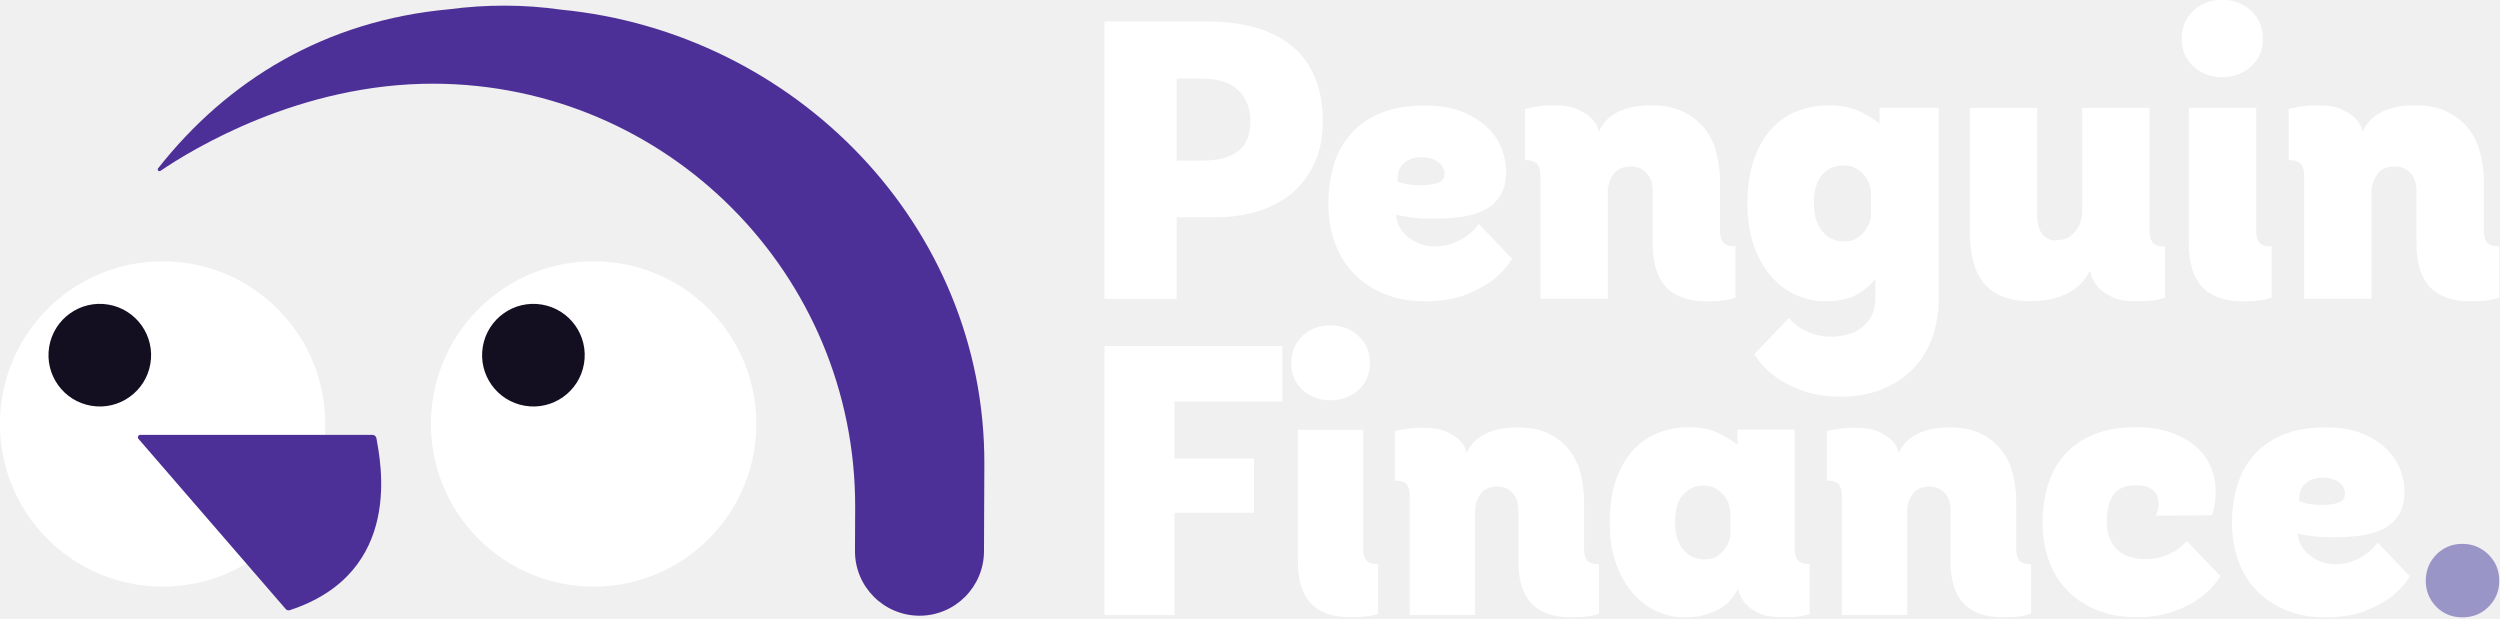
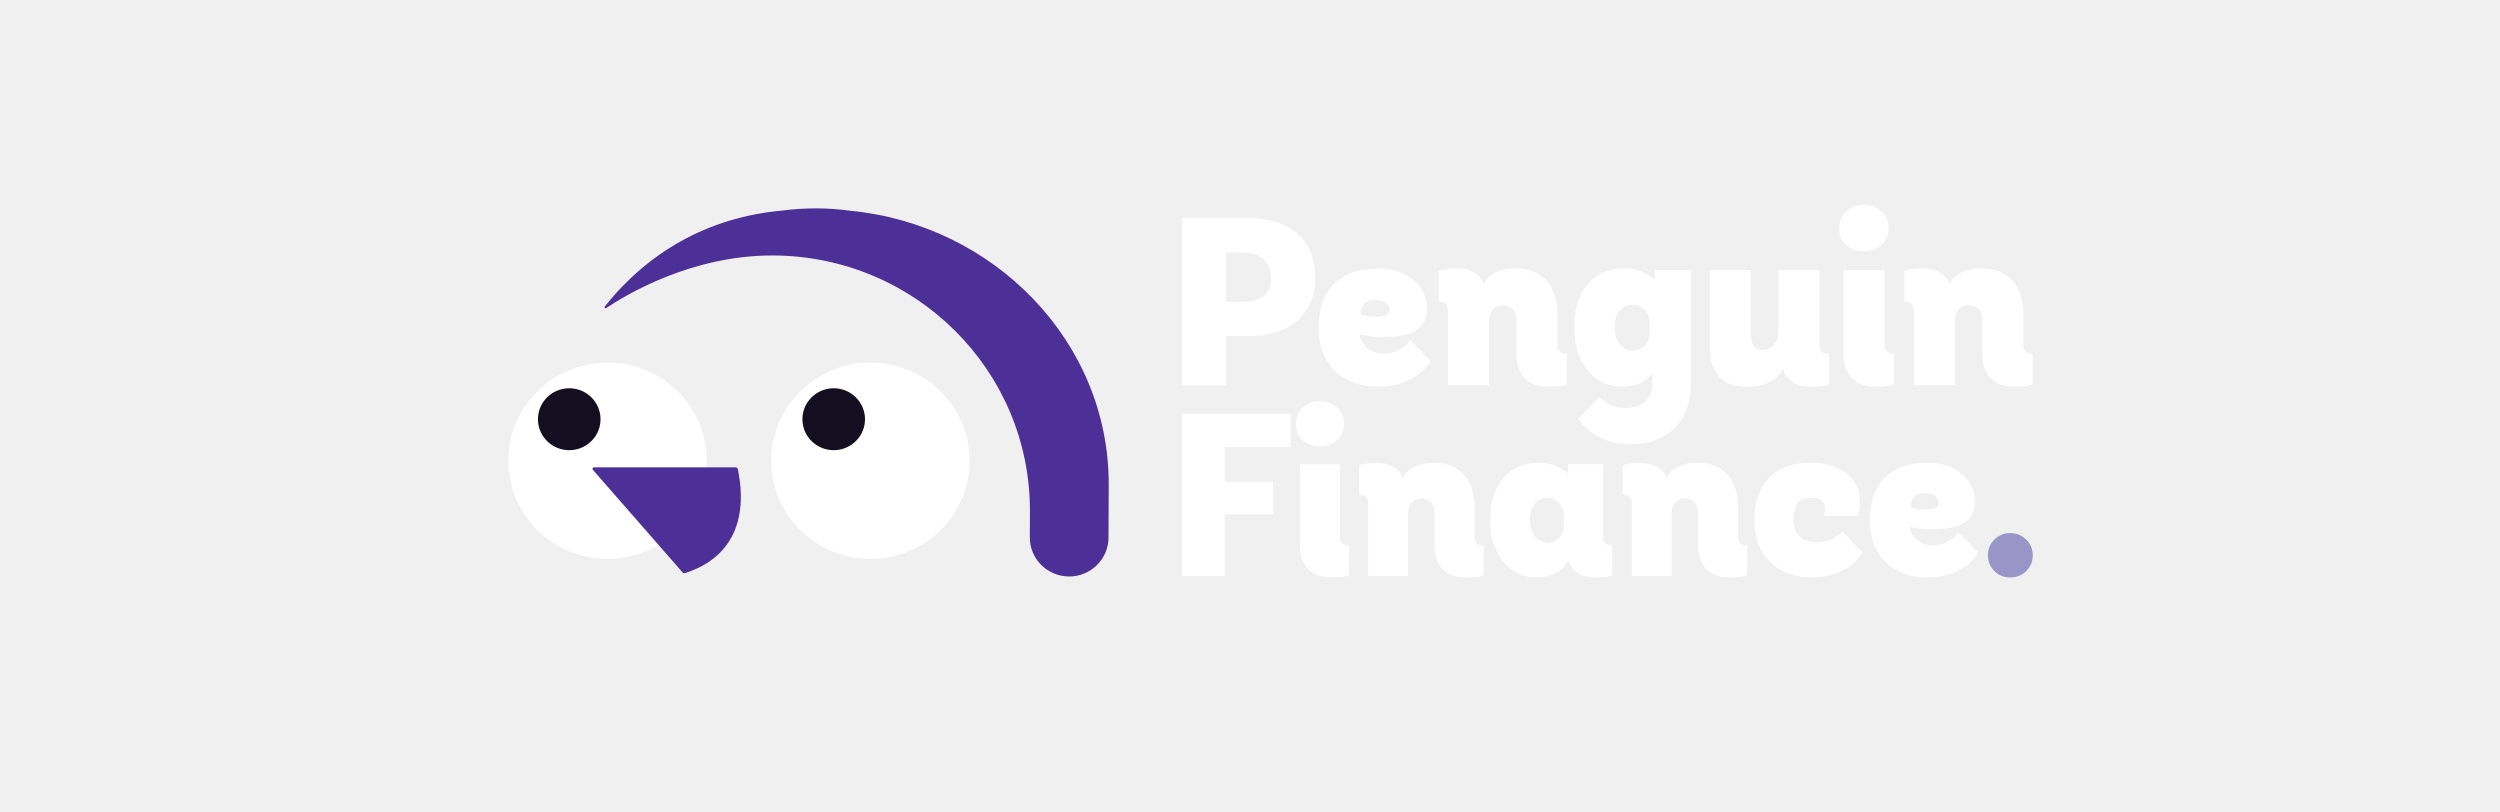
- <svg xmlns="http://www.w3.org/2000/svg" width="1374" height="340" viewBox="0 0 1374 340" fill="none">
-   <g clip-path="url(#clip0_7788_12317)">
-     <path d="M607 164.301V11.801H663.4C673.1 11.801 681.9 12.901 689.8 15.101C697.6 17.301 704.3 20.601 709.8 25.101C715.3 29.601 719.6 35.301 722.5 42.201C725.5 49.101 727 57.201 727 66.501C727 75.601 725.4 83.601 722.2 90.201C719 96.901 714.8 102.401 709.5 106.601C704.2 110.901 698 114.101 691 116.201C684 118.301 676.6 119.401 668.9 119.401H646.7V164.301H607V164.301ZM661.7 88.201C670 88.201 676.3 86.401 680.7 82.901C685.1 79.301 687.2 73.901 687.2 66.501C687.2 59.701 685 54.101 680.7 49.701C676.3 45.301 669.5 43.201 660.2 43.201H646.7V88.301H661.7V88.201Z" fill="white" />
-     <path d="M786.9 120.2C784 120.2 781.4 120.1 779.1 119.9C776.8 119.7 774.7 119.4 773 119.1C771 118.8 769.1 118.4 767.3 118V118.2C767.3 120.1 767.8 122 768.8 124.1C769.8 126.1 771.3 128 773.2 129.7C775.1 131.4 777.3 132.7 780 133.8C782.6 134.9 785.4 135.4 788.5 135.4C792.4 135.4 795.9 134.8 799 133.5C802 132.3 804.6 130.9 806.6 129.3C809.1 127.6 811.1 125.5 812.7 123L831 142.2C828.4 146.6 824.8 150.5 820.3 154C816.5 156.9 811.6 159.6 805.5 162C799.4 164.4 791.9 165.6 783.1 165.6C775 165.6 767.7 164.3 761.2 161.7C754.7 159.1 749.2 155.5 744.5 150.8C739.9 146.2 736.3 140.5 733.8 133.9C731.3 127.3 730.1 120 730.1 112C730.1 104.3 731.1 97.2 733.1 90.5C735.1 83.9 738.3 78.2 742.6 73.4C746.9 68.6 752.4 64.8 759 62.1C765.7 59.3 773.7 58 783.2 58C791.6 58 798.7 59.2 804.4 61.7C810.1 64.2 814.7 67.2 818.2 70.8C821.7 74.4 824.2 78.3 825.6 82.5C827 86.6 827.8 90.4 827.8 93.7C827.8 98.9 826.9 103.3 825 106.7C823.1 110.1 820.4 112.8 816.8 114.9C813.2 116.9 808.9 118.4 803.8 119.1C798.8 119.9 793.2 120.2 786.9 120.2ZM768 99.6C768.7 100 769.7 100.4 771 100.7C773.2 101.4 776.4 101.8 780.8 101.8C784.7 101.8 787.9 101.4 790.3 100.5C792.7 99.6 793.9 98 793.9 95.5C793.9 93 792.8 90.9 790.5 89.1C788.2 87.3 785.1 86.4 781 86.4C777.1 86.4 773.9 87.5 771.5 89.7C769.2 91.7 768 95.1 768 99.6Z" fill="white" />
-     <path d="M953.8 163.6C952.6 164 951.3 164.4 949.7 164.7C948.2 165 946.5 165.2 944.6 165.4C942.6 165.5 940.4 165.6 937.7 165.6C918.1 165.6 908.3 155.1 908.3 134V105C908.3 100.6 907.2 97.3 904.9 95C902.6 92.7 899.9 91.5 896.5 91.5C894 91.5 892 91.9 890.4 92.7C888.8 93.5 887.5 94.6 886.6 95.9C885.7 97.2 885 98.6 884.5 100C884.1 101.5 883.8 102.8 883.6 104.1V164.2H846.6V96.5C846.6 93.7 846 91.6 844.9 90.2C843.7 88.8 841.5 88 838.1 88V59.9C839.3 59.6 840.6 59.3 842.2 59C843.5 58.7 845.2 58.5 847.2 58.2C849.2 58 851.6 57.9 854.2 57.9C859.6 57.9 863.9 58.6 867.1 60.1C870.3 61.6 872.8 63.1 874.5 64.9C876.2 66.6 877.4 68.3 877.9 69.8C878.4 71.3 878.7 72.2 878.7 72.3V72.5C879.4 70.8 880.4 69.1 881.7 67.4C883 65.7 884.8 64.2 887.1 62.7C889.4 61.3 892.3 60.1 895.6 59.2C898.9 58.3 903 57.9 907.8 57.9C914.5 57.9 920.2 59 924.9 61.3C929.6 63.6 933.5 66.6 936.6 70.3C939.6 74.1 941.9 78.5 943.2 83.6C944.6 88.7 945.3 94.1 945.3 99.9V126.9C945.3 129.7 945.9 131.8 947 133.2C948.2 134.7 950.4 135.4 953.8 135.4V163.6V163.6Z" fill="white" />
-     <path d="M1030.5 153.4C1028.5 156.3 1025.3 159.1 1020.9 161.7C1016.5 164.3 1010.4 165.6 1002.6 165.6C997.7 165.6 992.7 164.5 987.7 162.4C982.7 160.3 978.1 157 974.1 152.6C970 148.2 966.7 142.6 964.2 135.8C961.7 129 960.4 121.1 960.4 111.9C960.4 102.2 961.7 93.9 964.2 87C966.7 80.1 970.1 74.5 974.2 70.2C978.3 65.9 983.1 62.8 988.5 60.8C993.9 58.8 999.4 57.9 1005.1 57.9C1012.1 57.9 1017.9 59.1 1022.5 61.4C1027.1 63.7 1030.6 65.9 1033 67.9V59.2H1065.5V164.4C1065.5 172.4 1064.2 179.7 1061.7 186.3C1059.2 192.9 1055.6 198.5 1050.9 203.2C1046.3 207.8 1040.6 211.5 1034 214.1C1027.4 216.7 1020.1 218 1012.1 218C1003.2 218 995.8 216.8 989.7 214.4C983.6 212 978.7 209.4 974.9 206.4C970.4 202.9 966.8 199 964.2 194.6L983.2 174.8C984.8 176.7 986.8 178.4 989.1 180C991.1 181.3 993.6 182.5 996.4 183.5C999.2 184.5 1002.7 185 1006.7 185C1009.5 185 1012.3 184.6 1015.2 183.9C1018.1 183.2 1020.7 182 1022.9 180.3C1025.1 178.6 1027 176.5 1028.5 173.8C1030 171.1 1030.7 167.8 1030.7 163.9V153.4H1030.5ZM1028.3 105.7C1028.3 104.4 1028 102.9 1027.4 101.2C1026.8 99.5 1025.9 97.9 1024.7 96.4C1023.5 94.9 1021.9 93.6 1020 92.5C1018.1 91.4 1015.8 90.9 1013 90.9C1008.4 90.9 1004.5 92.6 1001.5 96C998.5 99.4 996.9 104.6 996.9 111.6C996.9 115.5 997.4 118.8 998.4 121.5C999.4 124.2 1000.7 126.4 1002.3 128C1003.9 129.7 1005.7 130.9 1007.6 131.6C1009.6 132.3 1011.4 132.7 1013.2 132.7C1016.5 132.7 1019.2 132 1021.2 130.5C1023.2 129 1024.6 127.5 1025.7 125.8C1026.7 124.1 1027.4 122.6 1027.8 121.3C1028.2 120 1028.3 119.5 1028.3 119.8V105.7V105.7Z" fill="white" />
-     <path d="M1189.9 163.601C1188.7 164.001 1187.4 164.401 1185.8 164.701C1184.3 165.001 1182.6 165.201 1180.7 165.401C1178.7 165.501 1176.5 165.601 1173.8 165.601C1168.3 165.601 1163.9 164.801 1160.5 163.101C1157.2 161.401 1154.6 159.601 1152.9 157.501C1151.2 155.501 1150 153.601 1149.5 151.801C1149 150.101 1148.7 149.101 1148.7 149.001V148.801C1147.8 150.501 1146.6 152.401 1145 154.401C1143.4 156.401 1141.3 158.201 1138.8 159.801C1136.3 161.501 1133.1 162.801 1129.3 163.901C1125.5 165.001 1121 165.501 1115.8 165.501C1109.3 165.501 1103.9 164.501 1099.6 162.601C1095.3 160.601 1091.9 157.901 1089.4 154.401C1086.9 150.901 1085.1 146.901 1084.1 142.301C1083.1 137.701 1082.6 132.801 1082.6 127.601V59.301H1119.6V117.701C1119.6 122.501 1120.5 126.101 1122.3 128.501C1124.1 130.901 1126.5 132.101 1129.4 132.101C1133.2 132.101 1136.1 131.301 1138.1 129.601C1140.1 127.901 1141.6 126.101 1142.6 124.201C1143.5 122.201 1144.1 120.401 1144.2 118.601C1144.3 116.901 1144.4 115.801 1144.4 115.601V59.301H1181.4V127.001C1181.4 129.801 1182 131.901 1183.1 133.301C1184.3 134.801 1186.5 135.501 1189.9 135.501V163.601Z" fill="white" />
-     <path d="M1243.7 21.3C1243.7 27.5 1241.5 32.6 1237.2 36.5C1232.8 40.4 1227.5 42.4 1221.3 42.4C1215.1 42.4 1209.8 40.4 1205.5 36.5C1201.2 32.6 1199.1 27.5 1199.1 21.3C1199.1 15.1 1201.2 9.9 1205.5 5.9C1209.8 1.9 1215 -0.1 1221.3 -0.1C1227.5 -0.1 1232.8 1.9 1237.2 5.9C1241.6 10 1243.7 15.1 1243.7 21.3ZM1248.5 163.6C1247.3 164 1246 164.4 1244.4 164.7C1242.9 165 1241.2 165.2 1239.3 165.4C1237.3 165.5 1235.1 165.6 1232.4 165.6C1212.8 165.6 1203 155.1 1203 134V59.3H1240V127C1240 129.8 1240.6 131.9 1241.7 133.3C1242.9 134.8 1245.1 135.5 1248.5 135.5V163.6Z" fill="white" />
-     <path d="M1373.6 163.6C1372.4 164 1371.1 164.4 1369.5 164.7C1368 165 1366.3 165.2 1364.4 165.4C1362.4 165.5 1360.2 165.6 1357.5 165.6C1337.9 165.6 1328.1 155.1 1328.1 134V105C1328.1 100.6 1327 97.3 1324.7 95C1322.4 92.7 1319.7 91.5 1316.3 91.5C1313.8 91.5 1311.8 91.9 1310.2 92.7C1308.6 93.5 1307.3 94.6 1306.4 95.9C1305.5 97.2 1304.8 98.6 1304.3 100C1303.9 101.5 1303.6 102.8 1303.4 104.1V164.2H1266.4V96.5C1266.4 93.7 1265.8 91.6 1264.7 90.2C1263.5 88.8 1261.3 88 1257.9 88V59.9C1259.1 59.6 1260.4 59.3 1262 59C1263.3 58.7 1265 58.5 1267 58.2C1269 58 1271.4 57.9 1274 57.9C1279.4 57.9 1283.7 58.6 1286.9 60.1C1290.1 61.6 1292.6 63.1 1294.3 64.9C1296 66.6 1297.2 68.3 1297.7 69.8C1298.2 71.3 1298.5 72.2 1298.5 72.3V72.5C1299.2 70.8 1300.2 69.1 1301.5 67.4C1302.8 65.7 1304.6 64.2 1306.9 62.7C1309.2 61.3 1312.1 60.1 1315.4 59.2C1318.7 58.3 1322.8 57.9 1327.6 57.9C1334.3 57.9 1340 59 1344.7 61.3C1349.4 63.6 1353.3 66.6 1356.4 70.3C1359.4 74.1 1361.7 78.5 1363 83.6C1364.4 88.7 1365.1 94.1 1365.1 99.9V126.9C1365.1 129.7 1365.7 131.8 1366.8 133.2C1368 134.7 1370.2 135.4 1373.6 135.4V163.6Z" fill="white" />
-     <path d="M607 338V190.2H704.8V220.6H645.5V252H689.2V281.8H645.5V338H607Z" fill="white" />
-     <path d="M752.9 199.501C752.9 205.601 750.8 210.501 746.6 214.301C742.4 218.101 737.2 220.001 731.2 220.001C725.1 220.001 720 218.101 715.9 214.301C711.7 210.501 709.7 205.601 709.7 199.501C709.7 193.401 711.8 188.501 715.9 184.601C720 180.701 725.2 178.801 731.2 178.801C737.2 178.801 742.4 180.701 746.6 184.601C750.8 188.501 752.9 193.401 752.9 199.501ZM757.5 337.301C756.4 337.701 755 338.101 753.5 338.401C752.1 338.701 750.4 338.901 748.5 339.001C746.6 339.101 744.4 339.201 741.8 339.201C722.8 339.201 713.3 329.001 713.3 308.601V236.201H749.2V301.901C749.2 304.601 749.8 306.601 750.9 308.001C752 309.401 754.2 310.101 757.4 310.101V337.301H757.5Z" fill="white" />
-     <path d="M878.7 337.3C877.6 337.7 876.2 338.1 874.7 338.4C873.3 338.7 871.6 338.9 869.7 339C867.8 339.1 865.6 339.2 863 339.2C844 339.2 834.5 329 834.5 308.6V280.5C834.5 276.3 833.4 273 831.2 270.8C829 268.6 826.3 267.4 823.1 267.4C820.7 267.4 818.7 267.8 817.2 268.6C815.6 269.4 814.4 270.4 813.5 271.7C812.6 273 811.9 274.3 811.5 275.7C811.1 277.1 810.8 278.4 810.7 279.7V338H774.8V272.3C774.8 269.6 774.2 267.6 773.1 266.2C772 264.8 769.8 264.1 766.6 264.1V236.9C767.7 236.6 769.1 236.3 770.6 236.1C771.9 235.8 773.5 235.6 775.5 235.4C777.5 235.2 779.7 235.1 782.3 235.1C787.5 235.1 791.7 235.8 794.8 237.2C797.9 238.6 800.3 240.2 802 241.8C803.7 243.5 804.8 245.1 805.3 246.5C805.8 248 806 248.8 806 248.9V249.1C806.7 247.4 807.7 245.8 809 244.1C810.3 242.5 812 241 814.3 239.6C816.5 238.2 819.3 237.1 822.5 236.2C825.7 235.4 829.7 234.9 834.3 234.9C840.8 234.9 846.3 236 850.9 238.2C855.5 240.4 859.2 243.3 862.2 247C865.2 250.7 867.3 255 868.6 259.9C869.9 264.8 870.6 270.1 870.6 275.7V301.9C870.6 304.6 871.2 306.6 872.3 308C873.4 309.4 875.6 310.1 878.8 310.1V337.3H878.7Z" fill="white" />
-     <path d="M995 337.301C993.9 337.701 992.5 338.101 991 338.401C989.6 338.701 987.9 338.901 986 339.001C984.1 339.101 981.9 339.201 979.3 339.201C973.8 339.201 969.5 338.401 966.3 336.801C963.1 335.201 960.7 333.401 959.1 331.501C957.5 329.601 956.2 327.001 955.2 323.801V323.601C954.5 325.001 953.5 326.601 952.2 328.401C950.9 330.201 949.1 331.901 946.8 333.501C944.5 335.101 941.6 336.501 938.1 337.601C934.6 338.701 930.5 339.301 925.7 339.301C920.9 339.301 916.1 338.301 911.2 336.201C906.3 334.201 901.9 331.001 898 326.701C894.1 322.401 890.9 317.001 888.4 310.401C885.9 303.901 884.7 296.101 884.7 287.301C884.7 277.901 885.9 269.801 888.4 263.101C890.9 256.401 894.1 251.001 898.1 246.801C902.1 242.701 906.7 239.601 911.9 237.701C917.1 235.801 922.5 234.801 927.9 234.801C934.7 234.801 940.3 235.901 944.8 238.201C949.3 240.501 952.7 242.601 954.9 244.501V236.101H986.4V301.801C986.4 304.501 987 306.501 988.1 307.901C989.2 309.301 991.4 310.001 994.6 310.001V337.301H995ZM950.9 281.201C950.9 279.901 950.6 278.501 950.1 276.901C949.5 275.301 948.7 273.701 947.5 272.301C946.3 270.801 944.8 269.601 943 268.501C941.2 267.401 938.9 266.901 936.2 266.901C931.7 266.901 928 268.601 925 271.901C922 275.201 920.6 280.201 920.6 287.001C920.6 290.801 921.1 294.001 922.1 296.601C923.1 299.201 924.3 301.301 925.9 302.901C927.4 304.501 929.2 305.701 931.1 306.401C933 307.101 934.8 307.501 936.5 307.501C939.7 307.501 942.3 306.801 944.2 305.401C946.1 304.001 947.5 302.501 948.5 300.901C949.5 299.301 950.2 297.801 950.5 296.601C950.8 295.301 951 294.801 951 295.101V281.201H950.9Z" fill="white" />
-     <path d="M1116.2 337.3C1115.1 337.7 1113.7 338.1 1112.2 338.4C1110.8 338.7 1109.1 338.9 1107.2 339C1105.3 339.1 1103.1 339.2 1100.5 339.2C1081.5 339.2 1072 329 1072 308.6V280.5C1072 276.3 1070.9 273 1068.7 270.8C1066.5 268.6 1063.8 267.4 1060.6 267.4C1058.2 267.4 1056.2 267.8 1054.7 268.6C1053.1 269.4 1051.9 270.4 1051 271.7C1050.1 273 1049.4 274.3 1049 275.7C1048.6 277.1 1048.3 278.4 1048.2 279.7V338H1012.3V272.3C1012.3 269.6 1011.7 267.6 1010.6 266.2C1009.5 264.8 1007.3 264.1 1004.1 264.1V236.9C1005.2 236.6 1006.6 236.3 1008.1 236.1C1009.4 235.8 1011 235.6 1013 235.4C1015 235.2 1017.2 235.1 1019.8 235.1C1025 235.1 1029.2 235.8 1032.3 237.2C1035.4 238.6 1037.8 240.2 1039.5 241.8C1041.2 243.5 1042.3 245.1 1042.8 246.5C1043.3 248 1043.5 248.8 1043.5 248.9V249.1C1044.2 247.4 1045.2 245.8 1046.5 244.1C1047.8 242.5 1049.5 241 1051.8 239.6C1054 238.2 1056.8 237.1 1060 236.2C1063.2 235.4 1067.2 234.9 1071.8 234.9C1078.3 234.9 1083.8 236 1088.4 238.2C1093 240.4 1096.7 243.3 1099.7 247C1102.7 250.7 1104.8 255 1106.1 259.9C1107.4 264.8 1108.1 270.1 1108.1 275.7V301.9C1108.1 304.6 1108.7 306.6 1109.8 308C1110.9 309.4 1113.1 310.1 1116.3 310.1V337.3H1116.2Z" fill="white" />
-     <path d="M1220.3 316.601C1217.8 320.801 1214.3 324.601 1210 328.001C1206.3 330.801 1201.6 333.401 1195.6 335.701C1189.7 338.001 1182.4 339.201 1173.9 339.201C1166 339.201 1158.9 337.901 1152.7 335.401C1146.4 332.901 1141.1 329.401 1136.5 324.801C1132 320.301 1128.5 314.801 1126.2 308.401C1123.8 302.001 1122.6 294.901 1122.6 287.201C1122.6 279.701 1123.6 272.801 1125.6 266.401C1127.6 260.001 1130.6 254.501 1134.8 249.801C1138.9 245.201 1144.3 241.501 1150.7 238.801C1157.2 236.101 1165 234.801 1174.1 234.801C1181.3 234.801 1187.6 235.701 1193 237.701C1198.4 239.601 1203 242.101 1206.7 245.301C1210.4 248.501 1213.2 252.201 1215 256.501C1216.8 260.801 1217.7 265.301 1217.7 269.901C1217.7 272.001 1217.6 273.901 1217.4 275.601C1217.2 277.301 1216.9 278.701 1216.7 279.801C1216.3 281.201 1215.9 282.301 1215.6 283.201L1185 283.401C1185.1 282.701 1185.3 282.101 1185.6 281.501C1186.2 280.101 1186.4 278.601 1186.4 277.101C1186.4 276.101 1186.3 275.001 1186 273.801C1185.7 272.601 1185.2 271.501 1184.3 270.401C1183.5 269.301 1182.2 268.501 1180.6 267.801C1179 267.101 1176.8 266.701 1173.9 266.701C1168.3 266.701 1164.2 268.401 1161.7 271.701C1159.2 275.001 1157.9 280.001 1157.9 286.801C1157.9 290.601 1158.5 293.801 1159.7 296.401C1160.9 299.001 1162.4 301.101 1164.3 302.701C1166.2 304.301 1168.4 305.501 1171 306.201C1173.5 306.901 1176.2 307.301 1179 307.301C1182.8 307.301 1186.1 306.801 1188.9 305.801C1191.7 304.801 1194.1 303.701 1196.1 302.401C1198.4 300.901 1200.3 299.201 1201.8 297.301L1220.3 316.601Z" fill="white" />
-     <path d="M1281.9 295.3C1279.1 295.3 1276.5 295.2 1274.3 295C1272 294.8 1270.1 294.5 1268.4 294.3C1266.4 294 1264.6 293.7 1262.9 293.2V293.4C1262.9 295.2 1263.4 297.1 1264.4 299.1C1265.4 301.1 1266.8 302.9 1268.6 304.5C1270.4 306.1 1272.6 307.5 1275.1 308.5C1277.6 309.6 1280.4 310.1 1283.3 310.1C1287.1 310.1 1290.5 309.5 1293.4 308.3C1296.4 307.1 1298.8 305.7 1300.8 304.2C1303.2 302.5 1305.2 300.5 1306.7 298.1L1324.4 316.7C1321.9 320.9 1318.4 324.7 1314.1 328.1C1310.4 330.9 1305.7 333.5 1299.7 335.8C1293.7 338.1 1286.5 339.3 1278 339.3C1270.1 339.3 1263 338 1256.8 335.5C1250.5 333 1245.2 329.5 1240.6 324.9C1236.1 320.4 1232.6 314.9 1230.3 308.5C1227.9 302.1 1226.7 295 1226.7 287.3C1226.7 279.8 1227.7 272.9 1229.7 266.5C1231.7 260.1 1234.7 254.6 1238.9 249.9C1243 245.3 1248.4 241.6 1254.8 238.9C1261.3 236.2 1269.1 234.9 1278.2 234.9C1286.4 234.9 1293.2 236.1 1298.8 238.5C1304.4 240.9 1308.8 243.8 1312.2 247.4C1315.6 250.9 1318 254.7 1319.4 258.7C1320.8 262.7 1321.5 266.3 1321.5 269.6C1321.5 274.7 1320.6 278.9 1318.8 282.2C1317 285.5 1314.3 288.1 1310.9 290.1C1307.4 292.1 1303.3 293.4 1298.3 294.2C1293.5 294.9 1288 295.3 1281.9 295.3ZM1263.6 275.3C1264.3 275.7 1265.3 276.1 1266.6 276.4C1268.7 277.1 1271.9 277.5 1276.1 277.5C1279.9 277.5 1283 277.1 1285.3 276.2C1287.6 275.4 1288.8 273.7 1288.8 271.3C1288.8 268.9 1287.7 266.8 1285.5 265.1C1283.3 263.3 1280.3 262.5 1276.3 262.5C1272.5 262.5 1269.4 263.6 1267.1 265.7C1264.7 267.7 1263.6 270.9 1263.6 275.3Z" fill="white" />
-     <path d="M1333.2 319.2C1333.2 313.6 1335.1 308.8 1339 304.8C1342.9 300.9 1347.6 298.9 1353.3 298.9C1358.9 298.9 1363.7 300.9 1367.7 304.8C1371.6 308.7 1373.6 313.5 1373.6 319.2C1373.6 324.8 1371.6 329.6 1367.7 333.5C1363.8 337.4 1359 339.3 1353.3 339.3C1347.7 339.3 1342.9 337.4 1339 333.5C1335.2 329.6 1333.2 324.8 1333.2 319.2Z" fill="#9A95C7" />
-     <path d="M152.587 296.227C187.499 261.315 187.499 204.71 152.587 169.798C117.674 134.885 61.07 134.885 26.157 169.798C-8.755 204.71 -8.755 261.315 26.157 296.227C61.07 331.14 117.674 331.14 152.587 296.227Z" fill="white" />
-     <path d="M238.4 46C366.7 46.4 470.4 150.7 470 279L469.9 302.8C469.8 322.4 485.7 338.3 505.2 338.4C524.8 338.5 540.7 322.6 540.8 303.1L541 254.8C541.3 124 437.1 17.8 308.3 5.3C287.9 2.4 267.2 2.4 246.8 5.1C178.8 11.3 125.1 44 86.9 92.5C86.2 93.4 87.3 94.5 88.2 93.9C105.6 82.1 164.8 45.8 238.4 46Z" fill="#4D3097" />
-     <path d="M389.481 296.219C424.393 261.306 424.393 204.702 389.481 169.789C354.568 134.877 297.964 134.877 263.051 169.789C228.139 204.702 228.139 261.306 263.051 296.219C297.964 331.131 354.568 331.131 389.481 296.219Z" fill="white" />
-     <path d="M82.659 199.876C85.24 184.517 74.88 169.974 59.521 167.393C44.161 164.812 29.618 175.171 27.037 190.531C24.456 205.89 34.816 220.434 50.175 223.015C65.535 225.595 80.078 215.236 82.659 199.876Z" fill="#130F21" />
-     <path d="M320.971 199.877C323.552 184.518 313.193 169.975 297.833 167.394C282.474 164.813 267.93 175.172 265.35 190.532C262.769 205.891 273.128 220.435 288.488 223.016C303.847 225.596 318.391 215.237 320.971 199.877Z" fill="#130F21" />
-     <path d="M76.1 241.2C75.4 240.3 76 239 77.1 239H204.7C205.8 239 206.7 239.8 206.9 240.9C208.8 252.4 222.8 314.6 159.1 335.4C158.3 335.6 157.5 335.3 157 334.7L76.1 241.2Z" fill="#4D3097" />
-   </g>
-   <defs>
-     <clipPath id="clip0_7788_12317">
-       <rect width="1373.6" height="339.2" fill="white" />
-     </clipPath>
-   </defs>
+ <svg xmlns="http://www.w3.org/2000/svg" width="342" height="111" viewBox="0 0 342 111" fill="none">
+   <path d="M161.698 52.713V29.809H170.26C171.733 29.809 173.069 29.974 174.268 30.305C175.453 30.635 176.47 31.131 177.305 31.807C178.14 32.483 178.793 33.339 179.233 34.375C179.689 35.411 179.916 36.628 179.916 38.025C179.916 39.391 179.673 40.593 179.188 41.584C178.702 42.59 178.064 43.416 177.259 44.047C176.455 44.693 175.513 45.173 174.451 45.489C173.388 45.804 172.264 45.969 171.095 45.969H167.725V52.713H161.698ZM170.002 41.284C171.262 41.284 172.219 41.013 172.887 40.488C173.555 39.947 173.874 39.136 173.874 38.025C173.874 37.003 173.54 36.162 172.887 35.501C172.219 34.84 171.186 34.525 169.774 34.525H167.725V41.299H170.002V41.284Z" fill="white" />
+   <path d="M189.009 46.088C188.568 46.088 188.174 46.073 187.824 46.043C187.475 46.013 187.156 45.968 186.898 45.923C186.595 45.878 186.306 45.818 186.033 45.758V45.788C186.033 46.073 186.109 46.359 186.261 46.674C186.412 46.974 186.64 47.26 186.929 47.515C187.217 47.77 187.551 47.966 187.961 48.131C188.356 48.296 188.781 48.371 189.251 48.371C189.844 48.371 190.375 48.281 190.846 48.086C191.301 47.906 191.696 47.695 191.999 47.455C192.379 47.2 192.683 46.884 192.926 46.509L195.704 49.393C195.309 50.053 194.763 50.639 194.079 51.165C193.502 51.6 192.759 52.006 191.832 52.366C190.906 52.727 189.768 52.907 188.432 52.907C187.202 52.907 186.094 52.712 185.107 52.321C184.12 51.931 183.285 51.39 182.571 50.684C181.873 49.993 181.326 49.137 180.947 48.146C180.567 47.155 180.385 46.058 180.385 44.857C180.385 43.7 180.537 42.634 180.84 41.628C181.144 40.636 181.63 39.78 182.283 39.059C182.936 38.339 183.771 37.768 184.773 37.362C185.79 36.942 187.004 36.747 188.447 36.747C189.722 36.747 190.8 36.927 191.665 37.302C192.531 37.678 193.229 38.128 193.761 38.669C194.292 39.21 194.672 39.795 194.884 40.426C195.097 41.042 195.218 41.613 195.218 42.108C195.218 42.889 195.081 43.55 194.793 44.061C194.505 44.572 194.095 44.977 193.548 45.292C193.001 45.593 192.349 45.818 191.574 45.923C190.815 46.043 189.965 46.088 189.009 46.088ZM186.139 42.995C186.245 43.055 186.397 43.115 186.595 43.16C186.929 43.265 187.414 43.325 188.082 43.325C188.675 43.325 189.16 43.265 189.525 43.13C189.889 42.995 190.071 42.754 190.071 42.379C190.071 42.003 189.904 41.688 189.555 41.417C189.206 41.147 188.735 41.012 188.113 41.012C187.521 41.012 187.035 41.177 186.67 41.508C186.321 41.808 186.139 42.319 186.139 42.995Z" fill="white" />
+   <path d="M214.349 52.606C214.167 52.666 213.97 52.726 213.727 52.771C213.499 52.816 213.241 52.846 212.953 52.876C212.649 52.891 212.315 52.906 211.905 52.906C208.929 52.906 207.441 51.329 207.441 48.16V43.805C207.441 43.144 207.274 42.648 206.925 42.303C206.576 41.958 206.166 41.777 205.65 41.777C205.27 41.777 204.967 41.837 204.724 41.958C204.481 42.078 204.284 42.243 204.147 42.438C204.01 42.633 203.904 42.844 203.828 43.054C203.767 43.279 203.722 43.474 203.691 43.67V52.696H198.074V42.528C198.074 42.108 197.983 41.792 197.816 41.582C197.634 41.372 197.3 41.252 196.783 41.252V37.031C196.966 36.986 197.163 36.941 197.406 36.896C197.603 36.851 197.861 36.821 198.165 36.776C198.469 36.746 198.833 36.731 199.228 36.731C200.048 36.731 200.7 36.836 201.186 37.061C201.672 37.287 202.052 37.512 202.31 37.782C202.568 38.038 202.75 38.293 202.826 38.518C202.902 38.743 202.947 38.879 202.947 38.894V38.924C203.054 38.668 203.206 38.413 203.403 38.158C203.6 37.902 203.874 37.677 204.223 37.452C204.572 37.242 205.012 37.061 205.513 36.926C206.014 36.791 206.637 36.731 207.366 36.731C208.383 36.731 209.248 36.896 209.962 37.242C210.675 37.587 211.267 38.038 211.738 38.593C212.193 39.164 212.543 39.825 212.74 40.591C212.953 41.357 213.059 42.168 213.059 43.039V47.094C213.059 47.515 213.15 47.83 213.317 48.04C213.499 48.266 213.833 48.371 214.349 48.371V52.606Z" fill="white" />
+   <path d="M225.997 51.074C225.693 51.51 225.207 51.93 224.539 52.321C223.871 52.711 222.945 52.906 221.761 52.906C221.017 52.906 220.258 52.741 219.499 52.426C218.739 52.11 218.041 51.615 217.434 50.954C216.811 50.293 216.31 49.452 215.931 48.431C215.551 47.41 215.354 46.223 215.354 44.841C215.354 43.384 215.551 42.138 215.931 41.102C216.31 40.065 216.826 39.224 217.449 38.578C218.071 37.932 218.8 37.467 219.62 37.166C220.44 36.866 221.275 36.731 222.14 36.731C223.203 36.731 224.084 36.911 224.782 37.257C225.48 37.602 226.012 37.932 226.376 38.233V36.926H231.31V52.726C231.31 53.928 231.113 55.024 230.733 56.015C230.354 57.007 229.807 57.848 229.094 58.554C228.395 59.244 227.53 59.8 226.528 60.191C225.526 60.581 224.418 60.776 223.203 60.776C221.852 60.776 220.728 60.596 219.802 60.236C218.876 59.875 218.132 59.485 217.555 59.034C216.872 58.508 216.325 57.923 215.931 57.262L218.815 54.288C219.058 54.574 219.362 54.829 219.711 55.069C220.015 55.264 220.394 55.445 220.819 55.595C221.244 55.745 221.776 55.82 222.383 55.82C222.808 55.82 223.233 55.76 223.674 55.655C224.114 55.55 224.509 55.37 224.843 55.114C225.177 54.859 225.465 54.544 225.693 54.138C225.921 53.733 226.027 53.237 226.027 52.651V51.074H225.997ZM225.663 43.91C225.663 43.715 225.617 43.489 225.526 43.234C225.435 42.979 225.298 42.739 225.116 42.513C224.934 42.288 224.691 42.093 224.402 41.928C224.114 41.762 223.765 41.687 223.34 41.687C222.641 41.687 222.049 41.943 221.594 42.453C221.138 42.964 220.895 43.745 220.895 44.796C220.895 45.382 220.971 45.877 221.123 46.283C221.275 46.689 221.472 47.019 221.715 47.259C221.958 47.515 222.231 47.695 222.52 47.8C222.823 47.905 223.097 47.965 223.37 47.965C223.871 47.965 224.281 47.86 224.585 47.635C224.888 47.41 225.101 47.184 225.268 46.929C225.42 46.673 225.526 46.448 225.587 46.253C225.647 46.058 225.663 45.983 225.663 46.028V43.91Z" fill="white" />
+   <path d="M250.191 52.614C250.009 52.675 249.812 52.735 249.569 52.78C249.341 52.825 249.083 52.855 248.794 52.885C248.491 52.9 248.157 52.915 247.747 52.915C246.912 52.915 246.244 52.795 245.728 52.539C245.227 52.284 244.832 52.014 244.574 51.698C244.316 51.398 244.134 51.113 244.058 50.842C243.982 50.587 243.936 50.437 243.936 50.422V50.392C243.799 50.647 243.617 50.932 243.374 51.233C243.131 51.533 242.813 51.803 242.433 52.044C242.054 52.299 241.568 52.494 240.991 52.66C240.414 52.825 239.731 52.9 238.941 52.9C237.954 52.9 237.134 52.75 236.482 52.464C235.829 52.164 235.313 51.758 234.933 51.233C234.553 50.707 234.28 50.106 234.128 49.416C233.977 48.725 233.901 47.989 233.901 47.208V36.95H239.518V45.721C239.518 46.442 239.655 46.982 239.928 47.343C240.201 47.703 240.566 47.883 241.006 47.883C241.583 47.883 242.023 47.763 242.327 47.508C242.63 47.253 242.858 46.982 243.01 46.697C243.147 46.397 243.238 46.126 243.253 45.856C243.268 45.601 243.283 45.435 243.283 45.405V36.95H248.901V47.118C248.901 47.538 248.992 47.853 249.159 48.064C249.341 48.289 249.675 48.394 250.191 48.394V52.614Z" fill="white" />
+   <path d="M258.363 31.234C258.363 32.165 258.029 32.931 257.377 33.517C256.708 34.103 255.904 34.403 254.963 34.403C254.021 34.403 253.217 34.103 252.564 33.517C251.911 32.931 251.592 32.165 251.592 31.234C251.592 30.303 251.911 29.522 252.564 28.921C253.217 28.32 254.006 28.02 254.963 28.02C255.904 28.02 256.708 28.32 257.377 28.921C258.045 29.537 258.363 30.303 258.363 31.234ZM259.092 52.606C258.91 52.666 258.713 52.726 258.47 52.771C258.242 52.816 257.984 52.846 257.695 52.877C257.392 52.892 257.058 52.907 256.648 52.907C253.672 52.907 252.184 51.33 252.184 48.16V36.941H257.802V47.109C257.802 47.53 257.893 47.845 258.06 48.055C258.242 48.281 258.576 48.386 259.092 48.386V52.606Z" fill="white" />
+   <path d="M278.084 52.606C277.902 52.666 277.704 52.726 277.461 52.771C277.234 52.816 276.975 52.846 276.687 52.876C276.383 52.891 276.049 52.906 275.639 52.906C272.664 52.906 271.176 51.329 271.176 48.16V43.805C271.176 43.144 271.009 42.648 270.66 42.303C270.31 41.958 269.9 41.777 269.384 41.777C269.005 41.777 268.701 41.837 268.458 41.958C268.215 42.078 268.018 42.243 267.881 42.438C267.745 42.633 267.638 42.844 267.562 43.054C267.502 43.279 267.456 43.474 267.426 43.67V52.696H261.808V42.528C261.808 42.108 261.717 41.792 261.55 41.582C261.368 41.372 261.034 41.252 260.518 41.252V37.031C260.7 36.986 260.897 36.941 261.14 36.896C261.338 36.851 261.596 36.821 261.899 36.776C262.203 36.746 262.567 36.731 262.962 36.731C263.782 36.731 264.435 36.836 264.921 37.061C265.407 37.287 265.786 37.512 266.044 37.782C266.302 38.038 266.484 38.293 266.56 38.518C266.636 38.743 266.682 38.879 266.682 38.894V38.924C266.788 38.668 266.94 38.413 267.137 38.158C267.335 37.902 267.608 37.677 267.957 37.452C268.306 37.242 268.747 37.061 269.248 36.926C269.749 36.791 270.371 36.731 271.1 36.731C272.117 36.731 272.982 36.896 273.696 37.242C274.41 37.587 275.002 38.038 275.472 38.593C275.928 39.164 276.277 39.825 276.474 40.591C276.687 41.357 276.793 42.168 276.793 43.039V47.094C276.793 47.515 276.884 47.83 277.051 48.04C277.234 48.266 277.568 48.371 278.084 48.371V52.606Z" fill="white" />
+   <path d="M161.698 78.804V56.606H176.546V61.172H167.543V65.888H174.177V70.363H167.543V78.804H161.698Z" fill="white" />
+   <path d="M183.85 57.996C183.85 58.912 183.531 59.648 182.893 60.219C182.256 60.79 181.466 61.075 180.555 61.075C179.629 61.075 178.855 60.79 178.233 60.219C177.595 59.648 177.291 58.912 177.291 57.996C177.291 57.08 177.61 56.344 178.233 55.758C178.855 55.173 179.644 54.887 180.555 54.887C181.466 54.887 182.256 55.173 182.893 55.758C183.531 56.344 183.85 57.08 183.85 57.996ZM184.548 78.692C184.381 78.752 184.169 78.812 183.941 78.858C183.728 78.903 183.47 78.933 183.182 78.948C182.893 78.963 182.559 78.978 182.165 78.978C179.28 78.978 177.838 77.446 177.838 74.382V63.508H183.288V73.376C183.288 73.781 183.379 74.082 183.546 74.292C183.713 74.502 184.047 74.607 184.533 74.607V78.692H184.548Z" fill="white" />
+   <path d="M202.947 78.696C202.78 78.756 202.568 78.817 202.34 78.862C202.127 78.907 201.869 78.937 201.581 78.952C201.292 78.967 200.958 78.982 200.564 78.982C197.679 78.982 196.237 77.45 196.237 74.386V70.166C196.237 69.535 196.07 69.039 195.736 68.709C195.402 68.378 194.992 68.198 194.506 68.198C194.142 68.198 193.838 68.258 193.61 68.378C193.367 68.499 193.185 68.649 193.048 68.844C192.912 69.039 192.806 69.234 192.745 69.445C192.684 69.655 192.639 69.85 192.623 70.045V78.802H187.173V68.934C187.173 68.528 187.082 68.228 186.915 68.018C186.748 67.808 186.414 67.702 185.928 67.702V63.617C186.095 63.572 186.308 63.527 186.535 63.497C186.733 63.452 186.976 63.422 187.279 63.392C187.583 63.362 187.917 63.347 188.312 63.347C189.101 63.347 189.739 63.452 190.209 63.662C190.68 63.873 191.044 64.113 191.303 64.353C191.561 64.609 191.728 64.849 191.804 65.059C191.879 65.284 191.91 65.404 191.91 65.42V65.45C192.016 65.194 192.168 64.954 192.365 64.699C192.563 64.458 192.821 64.233 193.17 64.023C193.504 63.812 193.929 63.647 194.415 63.512C194.901 63.392 195.508 63.317 196.206 63.317C197.193 63.317 198.028 63.482 198.727 63.812C199.425 64.143 199.987 64.579 200.442 65.134C200.898 65.69 201.217 66.336 201.414 67.072C201.611 67.808 201.718 68.604 201.718 69.445V73.38C201.718 73.785 201.809 74.085 201.976 74.296C202.143 74.506 202.477 74.611 202.963 74.611V78.696H202.947Z" fill="white" />
+   <path d="M220.608 78.696C220.441 78.756 220.228 78.816 220 78.861C219.788 78.906 219.53 78.936 219.241 78.951C218.953 78.966 218.619 78.981 218.224 78.981C217.389 78.981 216.736 78.861 216.25 78.621C215.764 78.38 215.4 78.11 215.157 77.825C214.914 77.539 214.717 77.149 214.565 76.668V76.638C214.459 76.848 214.307 77.089 214.11 77.359C213.912 77.629 213.639 77.885 213.29 78.125C212.941 78.365 212.5 78.576 211.969 78.741C211.438 78.906 210.815 78.996 210.086 78.996C209.358 78.996 208.629 78.846 207.885 78.531C207.141 78.23 206.473 77.749 205.881 77.104C205.289 76.458 204.803 75.647 204.423 74.656C204.044 73.679 203.862 72.508 203.862 71.186C203.862 69.775 204.044 68.558 204.423 67.552C204.803 66.545 205.289 65.734 205.896 65.103C206.503 64.488 207.202 64.022 207.991 63.737C208.781 63.452 209.6 63.301 210.42 63.301C211.453 63.301 212.303 63.467 212.986 63.812C213.669 64.157 214.186 64.473 214.52 64.758V63.496H219.302V73.364C219.302 73.769 219.393 74.07 219.56 74.28C219.727 74.49 220.061 74.596 220.547 74.596V78.696H220.608ZM213.912 70.27C213.912 70.075 213.867 69.865 213.791 69.624C213.7 69.384 213.578 69.144 213.396 68.933C213.214 68.708 212.986 68.528 212.713 68.363C212.44 68.198 212.09 68.122 211.68 68.122C210.997 68.122 210.436 68.378 209.98 68.873C209.525 69.369 209.312 70.12 209.312 71.141C209.312 71.712 209.388 72.192 209.54 72.583C209.692 72.974 209.874 73.289 210.117 73.529C210.344 73.769 210.618 73.95 210.906 74.055C211.195 74.16 211.468 74.22 211.726 74.22C212.212 74.22 212.607 74.115 212.895 73.905C213.184 73.694 213.396 73.469 213.548 73.229C213.7 72.989 213.806 72.763 213.852 72.583C213.897 72.388 213.927 72.313 213.927 72.358V70.27H213.912Z" fill="white" />
+   <path d="M239.006 78.696C238.839 78.756 238.626 78.817 238.399 78.862C238.186 78.907 237.928 78.937 237.64 78.952C237.351 78.967 237.017 78.982 236.622 78.982C233.738 78.982 232.295 77.45 232.295 74.386V70.166C232.295 69.535 232.128 69.039 231.794 68.709C231.46 68.378 231.05 68.198 230.565 68.198C230.2 68.198 229.897 68.258 229.669 68.378C229.426 68.499 229.244 68.649 229.107 68.844C228.97 69.039 228.864 69.234 228.803 69.445C228.743 69.655 228.697 69.85 228.682 70.045V78.802H223.232V68.934C223.232 68.528 223.14 68.228 222.973 68.018C222.806 67.808 222.472 67.702 221.987 67.702V63.617C222.154 63.572 222.366 63.527 222.594 63.497C222.791 63.452 223.034 63.422 223.338 63.392C223.641 63.362 223.975 63.347 224.37 63.347C225.16 63.347 225.797 63.452 226.268 63.662C226.739 63.873 227.103 64.113 227.361 64.353C227.619 64.609 227.786 64.849 227.862 65.059C227.938 65.284 227.968 65.404 227.968 65.42V65.45C228.075 65.194 228.226 64.954 228.424 64.699C228.621 64.458 228.879 64.233 229.229 64.023C229.563 63.812 229.988 63.647 230.473 63.512C230.959 63.392 231.567 63.317 232.265 63.317C233.252 63.317 234.087 63.482 234.785 63.812C235.484 64.143 236.045 64.579 236.501 65.134C236.956 65.69 237.275 66.336 237.473 67.072C237.67 67.808 237.776 68.604 237.776 69.445V73.38C237.776 73.785 237.867 74.085 238.034 74.296C238.201 74.506 238.535 74.611 239.021 74.611V78.696H239.006Z" fill="white" />
+   <path d="M254.812 75.587C254.432 76.218 253.901 76.788 253.248 77.299C252.686 77.719 251.973 78.11 251.062 78.455C250.166 78.801 249.058 78.981 247.767 78.981C246.568 78.981 245.49 78.786 244.549 78.41C243.592 78.035 242.787 77.509 242.089 76.818C241.406 76.142 240.875 75.317 240.525 74.355C240.161 73.394 239.979 72.328 239.979 71.171C239.979 70.045 240.131 69.008 240.434 68.047C240.738 67.086 241.193 66.26 241.831 65.554C242.453 64.863 243.273 64.308 244.245 63.902C245.232 63.496 246.416 63.301 247.798 63.301C248.891 63.301 249.847 63.436 250.667 63.737C251.487 64.022 252.185 64.398 252.747 64.878C253.309 65.359 253.734 65.915 254.007 66.56C254.28 67.206 254.417 67.882 254.417 68.573C254.417 68.888 254.402 69.174 254.372 69.429C254.341 69.684 254.296 69.895 254.265 70.06C254.205 70.27 254.144 70.435 254.098 70.57L249.453 70.6C249.468 70.495 249.498 70.405 249.544 70.315C249.635 70.105 249.665 69.88 249.665 69.654C249.665 69.504 249.65 69.339 249.604 69.159C249.559 68.978 249.483 68.813 249.346 68.648C249.225 68.483 249.027 68.363 248.784 68.257C248.542 68.152 248.208 68.092 247.767 68.092C246.917 68.092 246.295 68.348 245.915 68.843C245.535 69.339 245.338 70.09 245.338 71.111C245.338 71.682 245.429 72.162 245.611 72.553C245.794 72.944 246.021 73.259 246.31 73.499C246.598 73.74 246.932 73.92 247.327 74.025C247.707 74.13 248.116 74.19 248.542 74.19C249.119 74.19 249.62 74.115 250.045 73.965C250.47 73.815 250.834 73.649 251.138 73.454C251.487 73.229 251.775 72.974 252.003 72.688L254.812 75.587Z" fill="white" />
+   <path d="M264.164 72.388C263.739 72.388 263.344 72.373 263.01 72.343C262.661 72.313 262.373 72.268 262.114 72.238C261.811 72.193 261.538 72.148 261.279 72.073V72.103C261.279 72.373 261.355 72.659 261.507 72.959C261.659 73.26 261.872 73.53 262.145 73.77C262.418 74.01 262.752 74.221 263.132 74.371C263.511 74.536 263.936 74.611 264.377 74.611C264.954 74.611 265.47 74.521 265.91 74.341C266.365 74.161 266.73 73.95 267.034 73.725C267.398 73.47 267.702 73.169 267.929 72.809L270.617 75.602C270.237 76.233 269.706 76.804 269.053 77.315C268.491 77.735 267.777 78.126 266.866 78.471C265.956 78.817 264.862 78.997 263.572 78.997C262.373 78.997 261.295 78.802 260.353 78.426C259.397 78.05 258.592 77.525 257.894 76.834C257.211 76.158 256.679 75.332 256.33 74.371C255.966 73.41 255.783 72.343 255.783 71.187C255.783 70.06 255.935 69.024 256.239 68.063C256.543 67.102 256.998 66.276 257.636 65.57C258.258 64.879 259.078 64.323 260.05 63.918C261.037 63.512 262.221 63.317 263.602 63.317C264.847 63.317 265.88 63.497 266.73 63.858C267.58 64.218 268.248 64.654 268.764 65.194C269.28 65.72 269.645 66.291 269.857 66.891C270.07 67.492 270.176 68.033 270.176 68.528C270.176 69.294 270.04 69.925 269.766 70.421C269.493 70.916 269.083 71.307 268.567 71.607C268.036 71.908 267.413 72.103 266.654 72.223C265.925 72.328 265.09 72.388 264.164 72.388ZM261.386 69.385C261.492 69.445 261.644 69.505 261.841 69.55C262.16 69.655 262.646 69.715 263.283 69.715C263.86 69.715 264.331 69.655 264.68 69.52C265.029 69.4 265.212 69.144 265.212 68.784C265.212 68.423 265.045 68.108 264.711 67.853C264.377 67.582 263.921 67.462 263.314 67.462C262.737 67.462 262.266 67.627 261.917 67.943C261.553 68.243 261.386 68.724 261.386 69.385Z" fill="white" />
+   <path d="M271.948 75.975C271.948 75.134 272.236 74.413 272.828 73.812C273.42 73.227 274.134 72.926 274.999 72.926C275.849 72.926 276.578 73.227 277.185 73.812C277.778 74.398 278.081 75.119 278.081 75.975C278.081 76.816 277.778 77.537 277.185 78.123C276.593 78.709 275.865 78.994 274.999 78.994C274.149 78.994 273.42 78.709 272.828 78.123C272.251 77.537 271.948 76.816 271.948 75.975Z" fill="#9A95C7" />
+   <path d="M92.709 72.522C98.009 67.278 98.009 58.777 92.709 53.534C87.408 48.29 78.814 48.29 73.514 53.534C68.213 58.777 68.213 67.278 73.514 72.522C78.814 77.766 87.408 77.766 92.709 72.522Z" fill="white" />
+   <path d="M105.732 34.948C125.211 35.008 140.955 50.672 140.894 69.942L140.879 73.516C140.864 76.46 143.278 78.848 146.239 78.863C149.214 78.878 151.628 76.49 151.644 73.561L151.674 66.307C151.719 46.663 135.9 30.712 116.345 28.835C113.248 28.399 110.105 28.399 107.008 28.805C96.684 29.736 88.531 34.647 82.731 41.931C82.625 42.067 82.792 42.232 82.929 42.142C85.57 40.37 94.558 34.918 105.732 34.948Z" fill="#4D3097" />
+   <path d="M128.673 72.522C133.974 67.278 133.974 58.777 128.673 53.534C123.373 48.29 114.779 48.29 109.479 53.534C104.178 58.777 104.178 67.278 109.479 72.522C114.779 77.766 123.373 77.766 128.673 72.522Z" fill="white" />
+   <path d="M82.094 58.051C82.486 55.745 80.913 53.56 78.581 53.173C76.249 52.785 74.041 54.341 73.649 56.648C73.257 58.955 74.83 61.139 77.162 61.526C79.494 61.914 81.702 60.358 82.094 58.051Z" fill="#130F21" />
+   <path d="M118.273 58.051C118.665 55.745 117.092 53.56 114.761 53.173C112.429 52.785 110.221 54.341 109.829 56.648C109.437 58.955 111.01 61.139 113.342 61.526C115.674 61.914 117.882 60.358 118.273 58.051Z" fill="#130F21" />
+   <path d="M81.095 64.264C80.988 64.129 81.079 63.934 81.246 63.934H100.619C100.786 63.934 100.923 64.054 100.953 64.219C101.242 65.947 103.367 75.288 93.696 78.412C93.575 78.442 93.453 78.397 93.377 78.307L81.095 64.264Z" fill="#4D3097" />
</svg>
